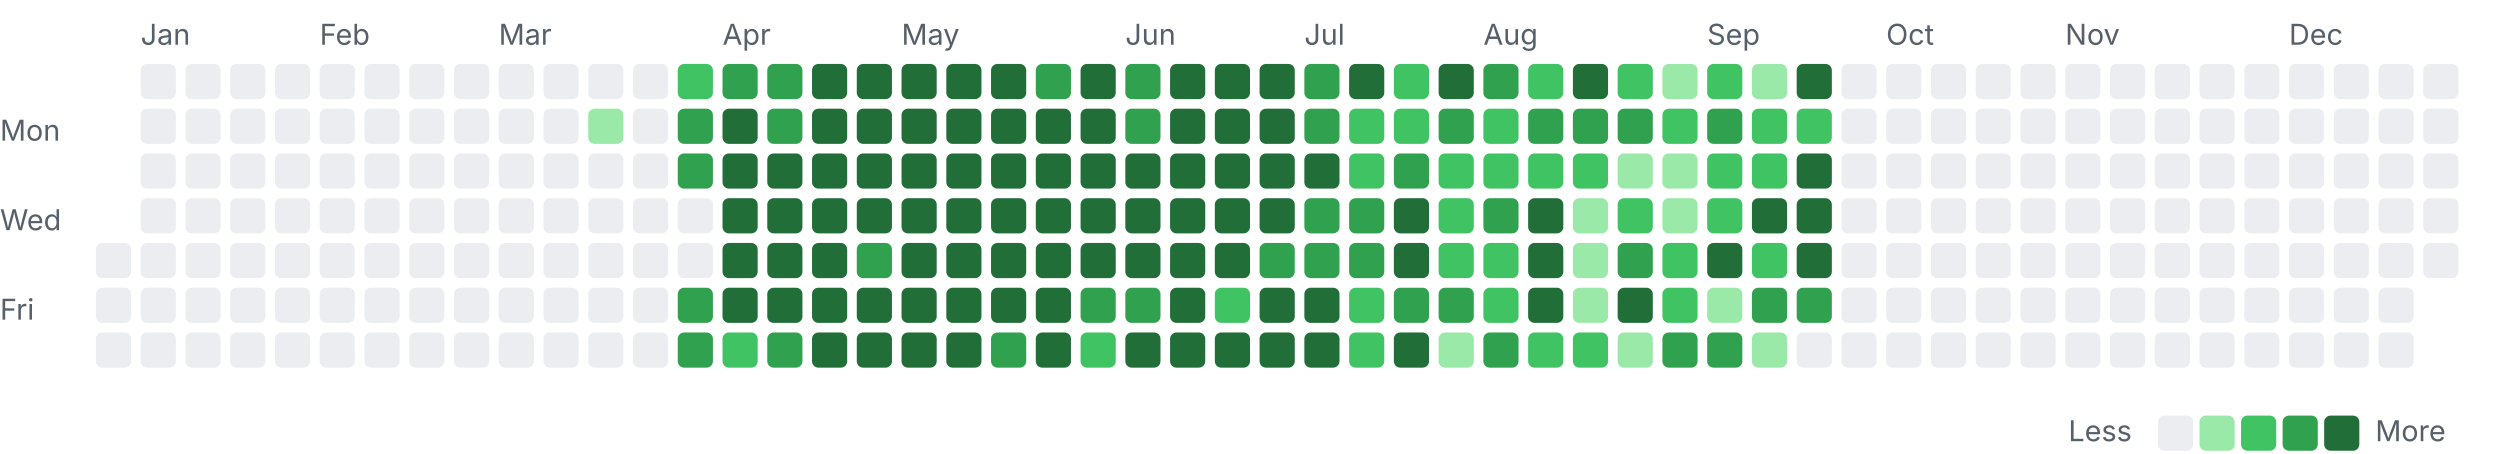
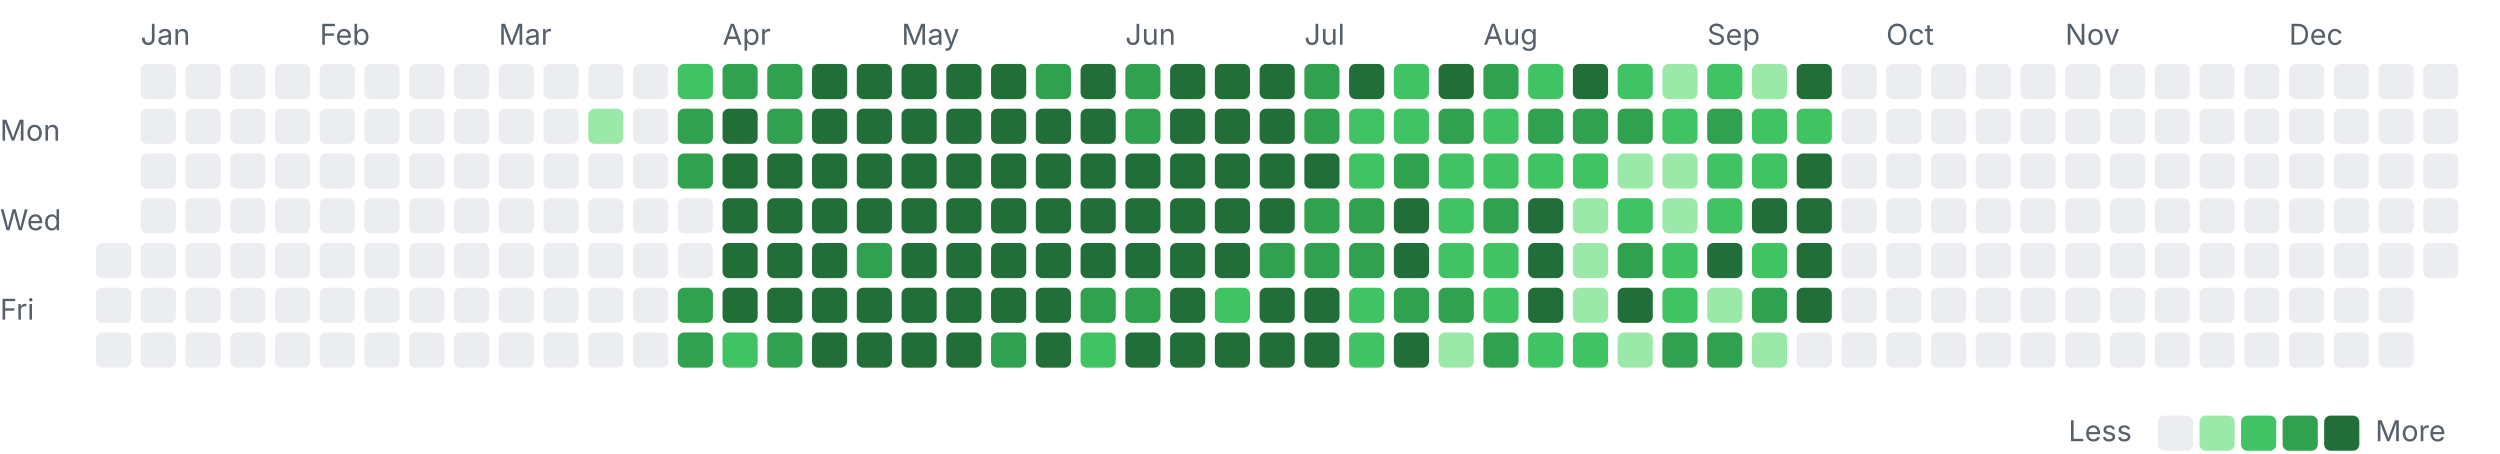
<svg xmlns="http://www.w3.org/2000/svg" width="782" height="142" viewBox="0 0 782 142">
  <style>.l0{fill:#ebedf0}.l1{fill:#9be9a8}.l2{fill:#40c463}.l3{fill:#30a14e}.l4{fill:#216e39} .lbl{fill:#57606a;font:9px -apple-system,Segoe UI,sans-serif}@media(prefers-color-scheme:dark){.l0{fill:#161b22}.l1{fill:#0e4429}.l2{fill:#006d32}.l3{fill:#26a641}.l4{fill:#39d353} .lbl{fill:#8b949e}}</style>
  <text class="lbl" x="44" y="14">Jan</text>
  <text class="lbl" x="100" y="14">Feb</text>
  <text class="lbl" x="156" y="14">Mar</text>
  <text class="lbl" x="226" y="14">Apr</text>
  <text class="lbl" x="282" y="14">May</text>
  <text class="lbl" x="352" y="14">Jun</text>
  <text class="lbl" x="408" y="14">Jul</text>
  <text class="lbl" x="464" y="14">Aug</text>
  <text class="lbl" x="534" y="14">Sep</text>
  <text class="lbl" x="590" y="14">Oct</text>
  <text class="lbl" x="646" y="14">Nov</text>
  <text class="lbl" x="716" y="14">Dec</text>
  <text class="lbl" x="0" y="44">Mon</text>
  <text class="lbl" x="0" y="72">Wed</text>
  <text class="lbl" x="0" y="100">Fri</text>
  <rect class="l0" x="30" y="76" width="11" height="11" rx="2" />
  <rect class="l0" x="30" y="90" width="11" height="11" rx="2" />
  <rect class="l0" x="30" y="104" width="11" height="11" rx="2" />
  <rect class="l0" x="44" y="20" width="11" height="11" rx="2" />
  <rect class="l0" x="44" y="34" width="11" height="11" rx="2" />
  <rect class="l0" x="44" y="48" width="11" height="11" rx="2" />
  <rect class="l0" x="44" y="62" width="11" height="11" rx="2" />
  <rect class="l0" x="44" y="76" width="11" height="11" rx="2" />
  <rect class="l0" x="44" y="90" width="11" height="11" rx="2" />
  <rect class="l0" x="44" y="104" width="11" height="11" rx="2" />
  <rect class="l0" x="58" y="20" width="11" height="11" rx="2" />
  <rect class="l0" x="58" y="34" width="11" height="11" rx="2" />
  <rect class="l0" x="58" y="48" width="11" height="11" rx="2" />
  <rect class="l0" x="58" y="62" width="11" height="11" rx="2" />
  <rect class="l0" x="58" y="76" width="11" height="11" rx="2" />
  <rect class="l0" x="58" y="90" width="11" height="11" rx="2" />
  <rect class="l0" x="58" y="104" width="11" height="11" rx="2" />
  <rect class="l0" x="72" y="20" width="11" height="11" rx="2" />
  <rect class="l0" x="72" y="34" width="11" height="11" rx="2" />
  <rect class="l0" x="72" y="48" width="11" height="11" rx="2" />
  <rect class="l0" x="72" y="62" width="11" height="11" rx="2" />
  <rect class="l0" x="72" y="76" width="11" height="11" rx="2" />
  <rect class="l0" x="72" y="90" width="11" height="11" rx="2" />
  <rect class="l0" x="72" y="104" width="11" height="11" rx="2" />
  <rect class="l0" x="86" y="20" width="11" height="11" rx="2" />
  <rect class="l0" x="86" y="34" width="11" height="11" rx="2" />
  <rect class="l0" x="86" y="48" width="11" height="11" rx="2" />
  <rect class="l0" x="86" y="62" width="11" height="11" rx="2" />
  <rect class="l0" x="86" y="76" width="11" height="11" rx="2" />
  <rect class="l0" x="86" y="90" width="11" height="11" rx="2" />
  <rect class="l0" x="86" y="104" width="11" height="11" rx="2" />
  <rect class="l0" x="100" y="20" width="11" height="11" rx="2" />
  <rect class="l0" x="100" y="34" width="11" height="11" rx="2" />
  <rect class="l0" x="100" y="48" width="11" height="11" rx="2" />
  <rect class="l0" x="100" y="62" width="11" height="11" rx="2" />
  <rect class="l0" x="100" y="76" width="11" height="11" rx="2" />
  <rect class="l0" x="100" y="90" width="11" height="11" rx="2" />
  <rect class="l0" x="100" y="104" width="11" height="11" rx="2" />
  <rect class="l0" x="114" y="20" width="11" height="11" rx="2" />
  <rect class="l0" x="114" y="34" width="11" height="11" rx="2" />
  <rect class="l0" x="114" y="48" width="11" height="11" rx="2" />
  <rect class="l0" x="114" y="62" width="11" height="11" rx="2" />
  <rect class="l0" x="114" y="76" width="11" height="11" rx="2" />
  <rect class="l0" x="114" y="90" width="11" height="11" rx="2" />
  <rect class="l0" x="114" y="104" width="11" height="11" rx="2" />
  <rect class="l0" x="128" y="20" width="11" height="11" rx="2" />
  <rect class="l0" x="128" y="34" width="11" height="11" rx="2" />
  <rect class="l0" x="128" y="48" width="11" height="11" rx="2" />
  <rect class="l0" x="128" y="62" width="11" height="11" rx="2" />
  <rect class="l0" x="128" y="76" width="11" height="11" rx="2" />
  <rect class="l0" x="128" y="90" width="11" height="11" rx="2" />
  <rect class="l0" x="128" y="104" width="11" height="11" rx="2" />
  <rect class="l0" x="142" y="20" width="11" height="11" rx="2" />
  <rect class="l0" x="142" y="34" width="11" height="11" rx="2" />
  <rect class="l0" x="142" y="48" width="11" height="11" rx="2" />
  <rect class="l0" x="142" y="62" width="11" height="11" rx="2" />
  <rect class="l0" x="142" y="76" width="11" height="11" rx="2" />
  <rect class="l0" x="142" y="90" width="11" height="11" rx="2" />
  <rect class="l0" x="142" y="104" width="11" height="11" rx="2" />
  <rect class="l0" x="156" y="20" width="11" height="11" rx="2" />
  <rect class="l0" x="156" y="34" width="11" height="11" rx="2" />
  <rect class="l0" x="156" y="48" width="11" height="11" rx="2" />
  <rect class="l0" x="156" y="62" width="11" height="11" rx="2" />
  <rect class="l0" x="156" y="76" width="11" height="11" rx="2" />
  <rect class="l0" x="156" y="90" width="11" height="11" rx="2" />
  <rect class="l0" x="156" y="104" width="11" height="11" rx="2" />
  <rect class="l0" x="170" y="20" width="11" height="11" rx="2" />
  <rect class="l0" x="170" y="34" width="11" height="11" rx="2" />
  <rect class="l0" x="170" y="48" width="11" height="11" rx="2" />
  <rect class="l0" x="170" y="62" width="11" height="11" rx="2" />
  <rect class="l0" x="170" y="76" width="11" height="11" rx="2" />
  <rect class="l0" x="170" y="90" width="11" height="11" rx="2" />
  <rect class="l0" x="170" y="104" width="11" height="11" rx="2" />
  <rect class="l0" x="184" y="20" width="11" height="11" rx="2" />
  <rect class="l1" x="184" y="34" width="11" height="11" rx="2" />
  <rect class="l0" x="184" y="48" width="11" height="11" rx="2" />
  <rect class="l0" x="184" y="62" width="11" height="11" rx="2" />
  <rect class="l0" x="184" y="76" width="11" height="11" rx="2" />
  <rect class="l0" x="184" y="90" width="11" height="11" rx="2" />
  <rect class="l0" x="184" y="104" width="11" height="11" rx="2" />
  <rect class="l0" x="198" y="20" width="11" height="11" rx="2" />
  <rect class="l0" x="198" y="34" width="11" height="11" rx="2" />
  <rect class="l0" x="198" y="48" width="11" height="11" rx="2" />
  <rect class="l0" x="198" y="62" width="11" height="11" rx="2" />
  <rect class="l0" x="198" y="76" width="11" height="11" rx="2" />
  <rect class="l0" x="198" y="90" width="11" height="11" rx="2" />
  <rect class="l0" x="198" y="104" width="11" height="11" rx="2" />
  <rect class="l2" x="212" y="20" width="11" height="11" rx="2" />
  <rect class="l3" x="212" y="34" width="11" height="11" rx="2" />
  <rect class="l3" x="212" y="48" width="11" height="11" rx="2" />
  <rect class="l0" x="212" y="62" width="11" height="11" rx="2" />
  <rect class="l0" x="212" y="76" width="11" height="11" rx="2" />
  <rect class="l3" x="212" y="90" width="11" height="11" rx="2" />
  <rect class="l3" x="212" y="104" width="11" height="11" rx="2" />
  <rect class="l3" x="226" y="20" width="11" height="11" rx="2" />
  <rect class="l4" x="226" y="34" width="11" height="11" rx="2" />
  <rect class="l4" x="226" y="48" width="11" height="11" rx="2" />
  <rect class="l4" x="226" y="62" width="11" height="11" rx="2" />
  <rect class="l4" x="226" y="76" width="11" height="11" rx="2" />
  <rect class="l4" x="226" y="90" width="11" height="11" rx="2" />
  <rect class="l2" x="226" y="104" width="11" height="11" rx="2" />
  <rect class="l3" x="240" y="20" width="11" height="11" rx="2" />
  <rect class="l3" x="240" y="34" width="11" height="11" rx="2" />
  <rect class="l4" x="240" y="48" width="11" height="11" rx="2" />
  <rect class="l4" x="240" y="62" width="11" height="11" rx="2" />
  <rect class="l4" x="240" y="76" width="11" height="11" rx="2" />
  <rect class="l4" x="240" y="90" width="11" height="11" rx="2" />
  <rect class="l3" x="240" y="104" width="11" height="11" rx="2" />
  <rect class="l4" x="254" y="20" width="11" height="11" rx="2" />
  <rect class="l4" x="254" y="34" width="11" height="11" rx="2" />
  <rect class="l4" x="254" y="48" width="11" height="11" rx="2" />
  <rect class="l4" x="254" y="62" width="11" height="11" rx="2" />
  <rect class="l4" x="254" y="76" width="11" height="11" rx="2" />
  <rect class="l4" x="254" y="90" width="11" height="11" rx="2" />
  <rect class="l4" x="254" y="104" width="11" height="11" rx="2" />
  <rect class="l4" x="268" y="20" width="11" height="11" rx="2" />
  <rect class="l4" x="268" y="34" width="11" height="11" rx="2" />
  <rect class="l4" x="268" y="48" width="11" height="11" rx="2" />
  <rect class="l4" x="268" y="62" width="11" height="11" rx="2" />
  <rect class="l3" x="268" y="76" width="11" height="11" rx="2" />
  <rect class="l4" x="268" y="90" width="11" height="11" rx="2" />
  <rect class="l4" x="268" y="104" width="11" height="11" rx="2" />
  <rect class="l4" x="282" y="20" width="11" height="11" rx="2" />
  <rect class="l4" x="282" y="34" width="11" height="11" rx="2" />
  <rect class="l4" x="282" y="48" width="11" height="11" rx="2" />
  <rect class="l4" x="282" y="62" width="11" height="11" rx="2" />
  <rect class="l4" x="282" y="76" width="11" height="11" rx="2" />
  <rect class="l4" x="282" y="90" width="11" height="11" rx="2" />
  <rect class="l4" x="282" y="104" width="11" height="11" rx="2" />
  <rect class="l4" x="296" y="20" width="11" height="11" rx="2" />
  <rect class="l4" x="296" y="34" width="11" height="11" rx="2" />
  <rect class="l4" x="296" y="48" width="11" height="11" rx="2" />
  <rect class="l4" x="296" y="62" width="11" height="11" rx="2" />
  <rect class="l4" x="296" y="76" width="11" height="11" rx="2" />
  <rect class="l4" x="296" y="90" width="11" height="11" rx="2" />
  <rect class="l4" x="296" y="104" width="11" height="11" rx="2" />
  <rect class="l4" x="310" y="20" width="11" height="11" rx="2" />
  <rect class="l4" x="310" y="34" width="11" height="11" rx="2" />
  <rect class="l4" x="310" y="48" width="11" height="11" rx="2" />
  <rect class="l4" x="310" y="62" width="11" height="11" rx="2" />
  <rect class="l4" x="310" y="76" width="11" height="11" rx="2" />
  <rect class="l4" x="310" y="90" width="11" height="11" rx="2" />
  <rect class="l3" x="310" y="104" width="11" height="11" rx="2" />
  <rect class="l3" x="324" y="20" width="11" height="11" rx="2" />
  <rect class="l4" x="324" y="34" width="11" height="11" rx="2" />
  <rect class="l4" x="324" y="48" width="11" height="11" rx="2" />
  <rect class="l4" x="324" y="62" width="11" height="11" rx="2" />
  <rect class="l4" x="324" y="76" width="11" height="11" rx="2" />
  <rect class="l4" x="324" y="90" width="11" height="11" rx="2" />
  <rect class="l4" x="324" y="104" width="11" height="11" rx="2" />
  <rect class="l4" x="338" y="20" width="11" height="11" rx="2" />
  <rect class="l4" x="338" y="34" width="11" height="11" rx="2" />
  <rect class="l4" x="338" y="48" width="11" height="11" rx="2" />
  <rect class="l4" x="338" y="62" width="11" height="11" rx="2" />
  <rect class="l4" x="338" y="76" width="11" height="11" rx="2" />
  <rect class="l3" x="338" y="90" width="11" height="11" rx="2" />
  <rect class="l2" x="338" y="104" width="11" height="11" rx="2" />
  <rect class="l3" x="352" y="20" width="11" height="11" rx="2" />
  <rect class="l3" x="352" y="34" width="11" height="11" rx="2" />
  <rect class="l4" x="352" y="48" width="11" height="11" rx="2" />
  <rect class="l4" x="352" y="62" width="11" height="11" rx="2" />
  <rect class="l4" x="352" y="76" width="11" height="11" rx="2" />
  <rect class="l3" x="352" y="90" width="11" height="11" rx="2" />
  <rect class="l4" x="352" y="104" width="11" height="11" rx="2" />
  <rect class="l4" x="366" y="20" width="11" height="11" rx="2" />
  <rect class="l4" x="366" y="34" width="11" height="11" rx="2" />
  <rect class="l4" x="366" y="48" width="11" height="11" rx="2" />
  <rect class="l4" x="366" y="62" width="11" height="11" rx="2" />
  <rect class="l4" x="366" y="76" width="11" height="11" rx="2" />
  <rect class="l4" x="366" y="90" width="11" height="11" rx="2" />
  <rect class="l4" x="366" y="104" width="11" height="11" rx="2" />
  <rect class="l4" x="380" y="20" width="11" height="11" rx="2" />
  <rect class="l4" x="380" y="34" width="11" height="11" rx="2" />
  <rect class="l4" x="380" y="48" width="11" height="11" rx="2" />
  <rect class="l4" x="380" y="62" width="11" height="11" rx="2" />
  <rect class="l4" x="380" y="76" width="11" height="11" rx="2" />
  <rect class="l2" x="380" y="90" width="11" height="11" rx="2" />
  <rect class="l4" x="380" y="104" width="11" height="11" rx="2" />
  <rect class="l4" x="394" y="20" width="11" height="11" rx="2" />
  <rect class="l4" x="394" y="34" width="11" height="11" rx="2" />
  <rect class="l4" x="394" y="48" width="11" height="11" rx="2" />
  <rect class="l4" x="394" y="62" width="11" height="11" rx="2" />
  <rect class="l3" x="394" y="76" width="11" height="11" rx="2" />
  <rect class="l4" x="394" y="90" width="11" height="11" rx="2" />
  <rect class="l4" x="394" y="104" width="11" height="11" rx="2" />
  <rect class="l3" x="408" y="20" width="11" height="11" rx="2" />
  <rect class="l3" x="408" y="34" width="11" height="11" rx="2" />
  <rect class="l4" x="408" y="48" width="11" height="11" rx="2" />
  <rect class="l3" x="408" y="62" width="11" height="11" rx="2" />
  <rect class="l3" x="408" y="76" width="11" height="11" rx="2" />
  <rect class="l4" x="408" y="90" width="11" height="11" rx="2" />
  <rect class="l4" x="408" y="104" width="11" height="11" rx="2" />
  <rect class="l4" x="422" y="20" width="11" height="11" rx="2" />
  <rect class="l2" x="422" y="34" width="11" height="11" rx="2" />
  <rect class="l2" x="422" y="48" width="11" height="11" rx="2" />
  <rect class="l3" x="422" y="62" width="11" height="11" rx="2" />
  <rect class="l3" x="422" y="76" width="11" height="11" rx="2" />
  <rect class="l2" x="422" y="90" width="11" height="11" rx="2" />
  <rect class="l2" x="422" y="104" width="11" height="11" rx="2" />
  <rect class="l2" x="436" y="20" width="11" height="11" rx="2" />
  <rect class="l2" x="436" y="34" width="11" height="11" rx="2" />
  <rect class="l3" x="436" y="48" width="11" height="11" rx="2" />
  <rect class="l4" x="436" y="62" width="11" height="11" rx="2" />
  <rect class="l4" x="436" y="76" width="11" height="11" rx="2" />
  <rect class="l3" x="436" y="90" width="11" height="11" rx="2" />
  <rect class="l4" x="436" y="104" width="11" height="11" rx="2" />
  <rect class="l4" x="450" y="20" width="11" height="11" rx="2" />
  <rect class="l3" x="450" y="34" width="11" height="11" rx="2" />
  <rect class="l2" x="450" y="48" width="11" height="11" rx="2" />
  <rect class="l2" x="450" y="62" width="11" height="11" rx="2" />
  <rect class="l2" x="450" y="76" width="11" height="11" rx="2" />
  <rect class="l3" x="450" y="90" width="11" height="11" rx="2" />
  <rect class="l1" x="450" y="104" width="11" height="11" rx="2" />
  <rect class="l3" x="464" y="20" width="11" height="11" rx="2" />
  <rect class="l2" x="464" y="34" width="11" height="11" rx="2" />
  <rect class="l2" x="464" y="48" width="11" height="11" rx="2" />
  <rect class="l3" x="464" y="62" width="11" height="11" rx="2" />
  <rect class="l2" x="464" y="76" width="11" height="11" rx="2" />
  <rect class="l2" x="464" y="90" width="11" height="11" rx="2" />
  <rect class="l3" x="464" y="104" width="11" height="11" rx="2" />
  <rect class="l2" x="478" y="20" width="11" height="11" rx="2" />
  <rect class="l3" x="478" y="34" width="11" height="11" rx="2" />
  <rect class="l2" x="478" y="48" width="11" height="11" rx="2" />
  <rect class="l4" x="478" y="62" width="11" height="11" rx="2" />
  <rect class="l4" x="478" y="76" width="11" height="11" rx="2" />
  <rect class="l4" x="478" y="90" width="11" height="11" rx="2" />
  <rect class="l2" x="478" y="104" width="11" height="11" rx="2" />
  <rect class="l4" x="492" y="20" width="11" height="11" rx="2" />
  <rect class="l3" x="492" y="34" width="11" height="11" rx="2" />
  <rect class="l2" x="492" y="48" width="11" height="11" rx="2" />
  <rect class="l1" x="492" y="62" width="11" height="11" rx="2" />
  <rect class="l1" x="492" y="76" width="11" height="11" rx="2" />
  <rect class="l1" x="492" y="90" width="11" height="11" rx="2" />
  <rect class="l2" x="492" y="104" width="11" height="11" rx="2" />
  <rect class="l2" x="506" y="20" width="11" height="11" rx="2" />
  <rect class="l3" x="506" y="34" width="11" height="11" rx="2" />
  <rect class="l1" x="506" y="48" width="11" height="11" rx="2" />
  <rect class="l2" x="506" y="62" width="11" height="11" rx="2" />
  <rect class="l3" x="506" y="76" width="11" height="11" rx="2" />
  <rect class="l4" x="506" y="90" width="11" height="11" rx="2" />
  <rect class="l1" x="506" y="104" width="11" height="11" rx="2" />
  <rect class="l1" x="520" y="20" width="11" height="11" rx="2" />
  <rect class="l2" x="520" y="34" width="11" height="11" rx="2" />
  <rect class="l1" x="520" y="48" width="11" height="11" rx="2" />
  <rect class="l1" x="520" y="62" width="11" height="11" rx="2" />
  <rect class="l2" x="520" y="76" width="11" height="11" rx="2" />
  <rect class="l2" x="520" y="90" width="11" height="11" rx="2" />
  <rect class="l3" x="520" y="104" width="11" height="11" rx="2" />
  <rect class="l2" x="534" y="20" width="11" height="11" rx="2" />
  <rect class="l3" x="534" y="34" width="11" height="11" rx="2" />
  <rect class="l2" x="534" y="48" width="11" height="11" rx="2" />
  <rect class="l2" x="534" y="62" width="11" height="11" rx="2" />
  <rect class="l4" x="534" y="76" width="11" height="11" rx="2" />
  <rect class="l1" x="534" y="90" width="11" height="11" rx="2" />
  <rect class="l3" x="534" y="104" width="11" height="11" rx="2" />
  <rect class="l1" x="548" y="20" width="11" height="11" rx="2" />
  <rect class="l2" x="548" y="34" width="11" height="11" rx="2" />
  <rect class="l2" x="548" y="48" width="11" height="11" rx="2" />
  <rect class="l4" x="548" y="62" width="11" height="11" rx="2" />
  <rect class="l2" x="548" y="76" width="11" height="11" rx="2" />
  <rect class="l3" x="548" y="90" width="11" height="11" rx="2" />
  <rect class="l1" x="548" y="104" width="11" height="11" rx="2" />
  <rect class="l4" x="562" y="20" width="11" height="11" rx="2" />
  <rect class="l2" x="562" y="34" width="11" height="11" rx="2" />
  <rect class="l4" x="562" y="48" width="11" height="11" rx="2" />
  <rect class="l4" x="562" y="62" width="11" height="11" rx="2" />
  <rect class="l4" x="562" y="76" width="11" height="11" rx="2" />
-   <rect class="l3" x="562" y="90" width="11" height="11" rx="2" />
+   <rect class="l4" x="562" y="90" width="11" height="11" rx="2" />
  <rect class="l0" x="562" y="104" width="11" height="11" rx="2" />
  <rect class="l0" x="576" y="20" width="11" height="11" rx="2" />
  <rect class="l0" x="576" y="34" width="11" height="11" rx="2" />
  <rect class="l0" x="576" y="48" width="11" height="11" rx="2" />
  <rect class="l0" x="576" y="62" width="11" height="11" rx="2" />
  <rect class="l0" x="576" y="76" width="11" height="11" rx="2" />
  <rect class="l0" x="576" y="90" width="11" height="11" rx="2" />
  <rect class="l0" x="576" y="104" width="11" height="11" rx="2" />
  <rect class="l0" x="590" y="20" width="11" height="11" rx="2" />
  <rect class="l0" x="590" y="34" width="11" height="11" rx="2" />
  <rect class="l0" x="590" y="48" width="11" height="11" rx="2" />
  <rect class="l0" x="590" y="62" width="11" height="11" rx="2" />
  <rect class="l0" x="590" y="76" width="11" height="11" rx="2" />
  <rect class="l0" x="590" y="90" width="11" height="11" rx="2" />
  <rect class="l0" x="590" y="104" width="11" height="11" rx="2" />
  <rect class="l0" x="604" y="20" width="11" height="11" rx="2" />
  <rect class="l0" x="604" y="34" width="11" height="11" rx="2" />
  <rect class="l0" x="604" y="48" width="11" height="11" rx="2" />
  <rect class="l0" x="604" y="62" width="11" height="11" rx="2" />
  <rect class="l0" x="604" y="76" width="11" height="11" rx="2" />
  <rect class="l0" x="604" y="90" width="11" height="11" rx="2" />
  <rect class="l0" x="604" y="104" width="11" height="11" rx="2" />
  <rect class="l0" x="618" y="20" width="11" height="11" rx="2" />
  <rect class="l0" x="618" y="34" width="11" height="11" rx="2" />
  <rect class="l0" x="618" y="48" width="11" height="11" rx="2" />
  <rect class="l0" x="618" y="62" width="11" height="11" rx="2" />
  <rect class="l0" x="618" y="76" width="11" height="11" rx="2" />
  <rect class="l0" x="618" y="90" width="11" height="11" rx="2" />
  <rect class="l0" x="618" y="104" width="11" height="11" rx="2" />
  <rect class="l0" x="632" y="20" width="11" height="11" rx="2" />
  <rect class="l0" x="632" y="34" width="11" height="11" rx="2" />
  <rect class="l0" x="632" y="48" width="11" height="11" rx="2" />
  <rect class="l0" x="632" y="62" width="11" height="11" rx="2" />
  <rect class="l0" x="632" y="76" width="11" height="11" rx="2" />
  <rect class="l0" x="632" y="90" width="11" height="11" rx="2" />
  <rect class="l0" x="632" y="104" width="11" height="11" rx="2" />
  <rect class="l0" x="646" y="20" width="11" height="11" rx="2" />
  <rect class="l0" x="646" y="34" width="11" height="11" rx="2" />
  <rect class="l0" x="646" y="48" width="11" height="11" rx="2" />
  <rect class="l0" x="646" y="62" width="11" height="11" rx="2" />
  <rect class="l0" x="646" y="76" width="11" height="11" rx="2" />
  <rect class="l0" x="646" y="90" width="11" height="11" rx="2" />
  <rect class="l0" x="646" y="104" width="11" height="11" rx="2" />
  <rect class="l0" x="660" y="20" width="11" height="11" rx="2" />
  <rect class="l0" x="660" y="34" width="11" height="11" rx="2" />
  <rect class="l0" x="660" y="48" width="11" height="11" rx="2" />
  <rect class="l0" x="660" y="62" width="11" height="11" rx="2" />
  <rect class="l0" x="660" y="76" width="11" height="11" rx="2" />
  <rect class="l0" x="660" y="90" width="11" height="11" rx="2" />
  <rect class="l0" x="660" y="104" width="11" height="11" rx="2" />
  <rect class="l0" x="674" y="20" width="11" height="11" rx="2" />
  <rect class="l0" x="674" y="34" width="11" height="11" rx="2" />
  <rect class="l0" x="674" y="48" width="11" height="11" rx="2" />
  <rect class="l0" x="674" y="62" width="11" height="11" rx="2" />
  <rect class="l0" x="674" y="76" width="11" height="11" rx="2" />
  <rect class="l0" x="674" y="90" width="11" height="11" rx="2" />
  <rect class="l0" x="674" y="104" width="11" height="11" rx="2" />
  <rect class="l0" x="688" y="20" width="11" height="11" rx="2" />
  <rect class="l0" x="688" y="34" width="11" height="11" rx="2" />
  <rect class="l0" x="688" y="48" width="11" height="11" rx="2" />
  <rect class="l0" x="688" y="62" width="11" height="11" rx="2" />
  <rect class="l0" x="688" y="76" width="11" height="11" rx="2" />
  <rect class="l0" x="688" y="90" width="11" height="11" rx="2" />
  <rect class="l0" x="688" y="104" width="11" height="11" rx="2" />
  <rect class="l0" x="702" y="20" width="11" height="11" rx="2" />
  <rect class="l0" x="702" y="34" width="11" height="11" rx="2" />
  <rect class="l0" x="702" y="48" width="11" height="11" rx="2" />
  <rect class="l0" x="702" y="62" width="11" height="11" rx="2" />
  <rect class="l0" x="702" y="76" width="11" height="11" rx="2" />
  <rect class="l0" x="702" y="90" width="11" height="11" rx="2" />
  <rect class="l0" x="702" y="104" width="11" height="11" rx="2" />
  <rect class="l0" x="716" y="20" width="11" height="11" rx="2" />
  <rect class="l0" x="716" y="34" width="11" height="11" rx="2" />
  <rect class="l0" x="716" y="48" width="11" height="11" rx="2" />
  <rect class="l0" x="716" y="62" width="11" height="11" rx="2" />
  <rect class="l0" x="716" y="76" width="11" height="11" rx="2" />
  <rect class="l0" x="716" y="90" width="11" height="11" rx="2" />
  <rect class="l0" x="716" y="104" width="11" height="11" rx="2" />
  <rect class="l0" x="730" y="20" width="11" height="11" rx="2" />
  <rect class="l0" x="730" y="34" width="11" height="11" rx="2" />
  <rect class="l0" x="730" y="48" width="11" height="11" rx="2" />
  <rect class="l0" x="730" y="62" width="11" height="11" rx="2" />
  <rect class="l0" x="730" y="76" width="11" height="11" rx="2" />
  <rect class="l0" x="730" y="90" width="11" height="11" rx="2" />
  <rect class="l0" x="730" y="104" width="11" height="11" rx="2" />
  <rect class="l0" x="744" y="20" width="11" height="11" rx="2" />
  <rect class="l0" x="744" y="34" width="11" height="11" rx="2" />
  <rect class="l0" x="744" y="48" width="11" height="11" rx="2" />
  <rect class="l0" x="744" y="62" width="11" height="11" rx="2" />
  <rect class="l0" x="744" y="76" width="11" height="11" rx="2" />
  <rect class="l0" x="744" y="90" width="11" height="11" rx="2" />
  <rect class="l0" x="744" y="104" width="11" height="11" rx="2" />
  <rect class="l0" x="758" y="20" width="11" height="11" rx="2" />
  <rect class="l0" x="758" y="34" width="11" height="11" rx="2" />
  <rect class="l0" x="758" y="48" width="11" height="11" rx="2" />
  <rect class="l0" x="758" y="62" width="11" height="11" rx="2" />
  <rect class="l0" x="758" y="76" width="11" height="11" rx="2" />
  <text class="lbl" x="647" y="138">Less</text>
  <rect class="l0" x="675" y="130" width="11" height="11" rx="2" />
  <rect class="l1" x="688" y="130" width="11" height="11" rx="2" />
  <rect class="l2" x="701" y="130" width="11" height="11" rx="2" />
  <rect class="l3" x="714" y="130" width="11" height="11" rx="2" />
  <rect class="l4" x="727" y="130" width="11" height="11" rx="2" />
  <text class="lbl" x="743" y="138">More</text>
</svg>
